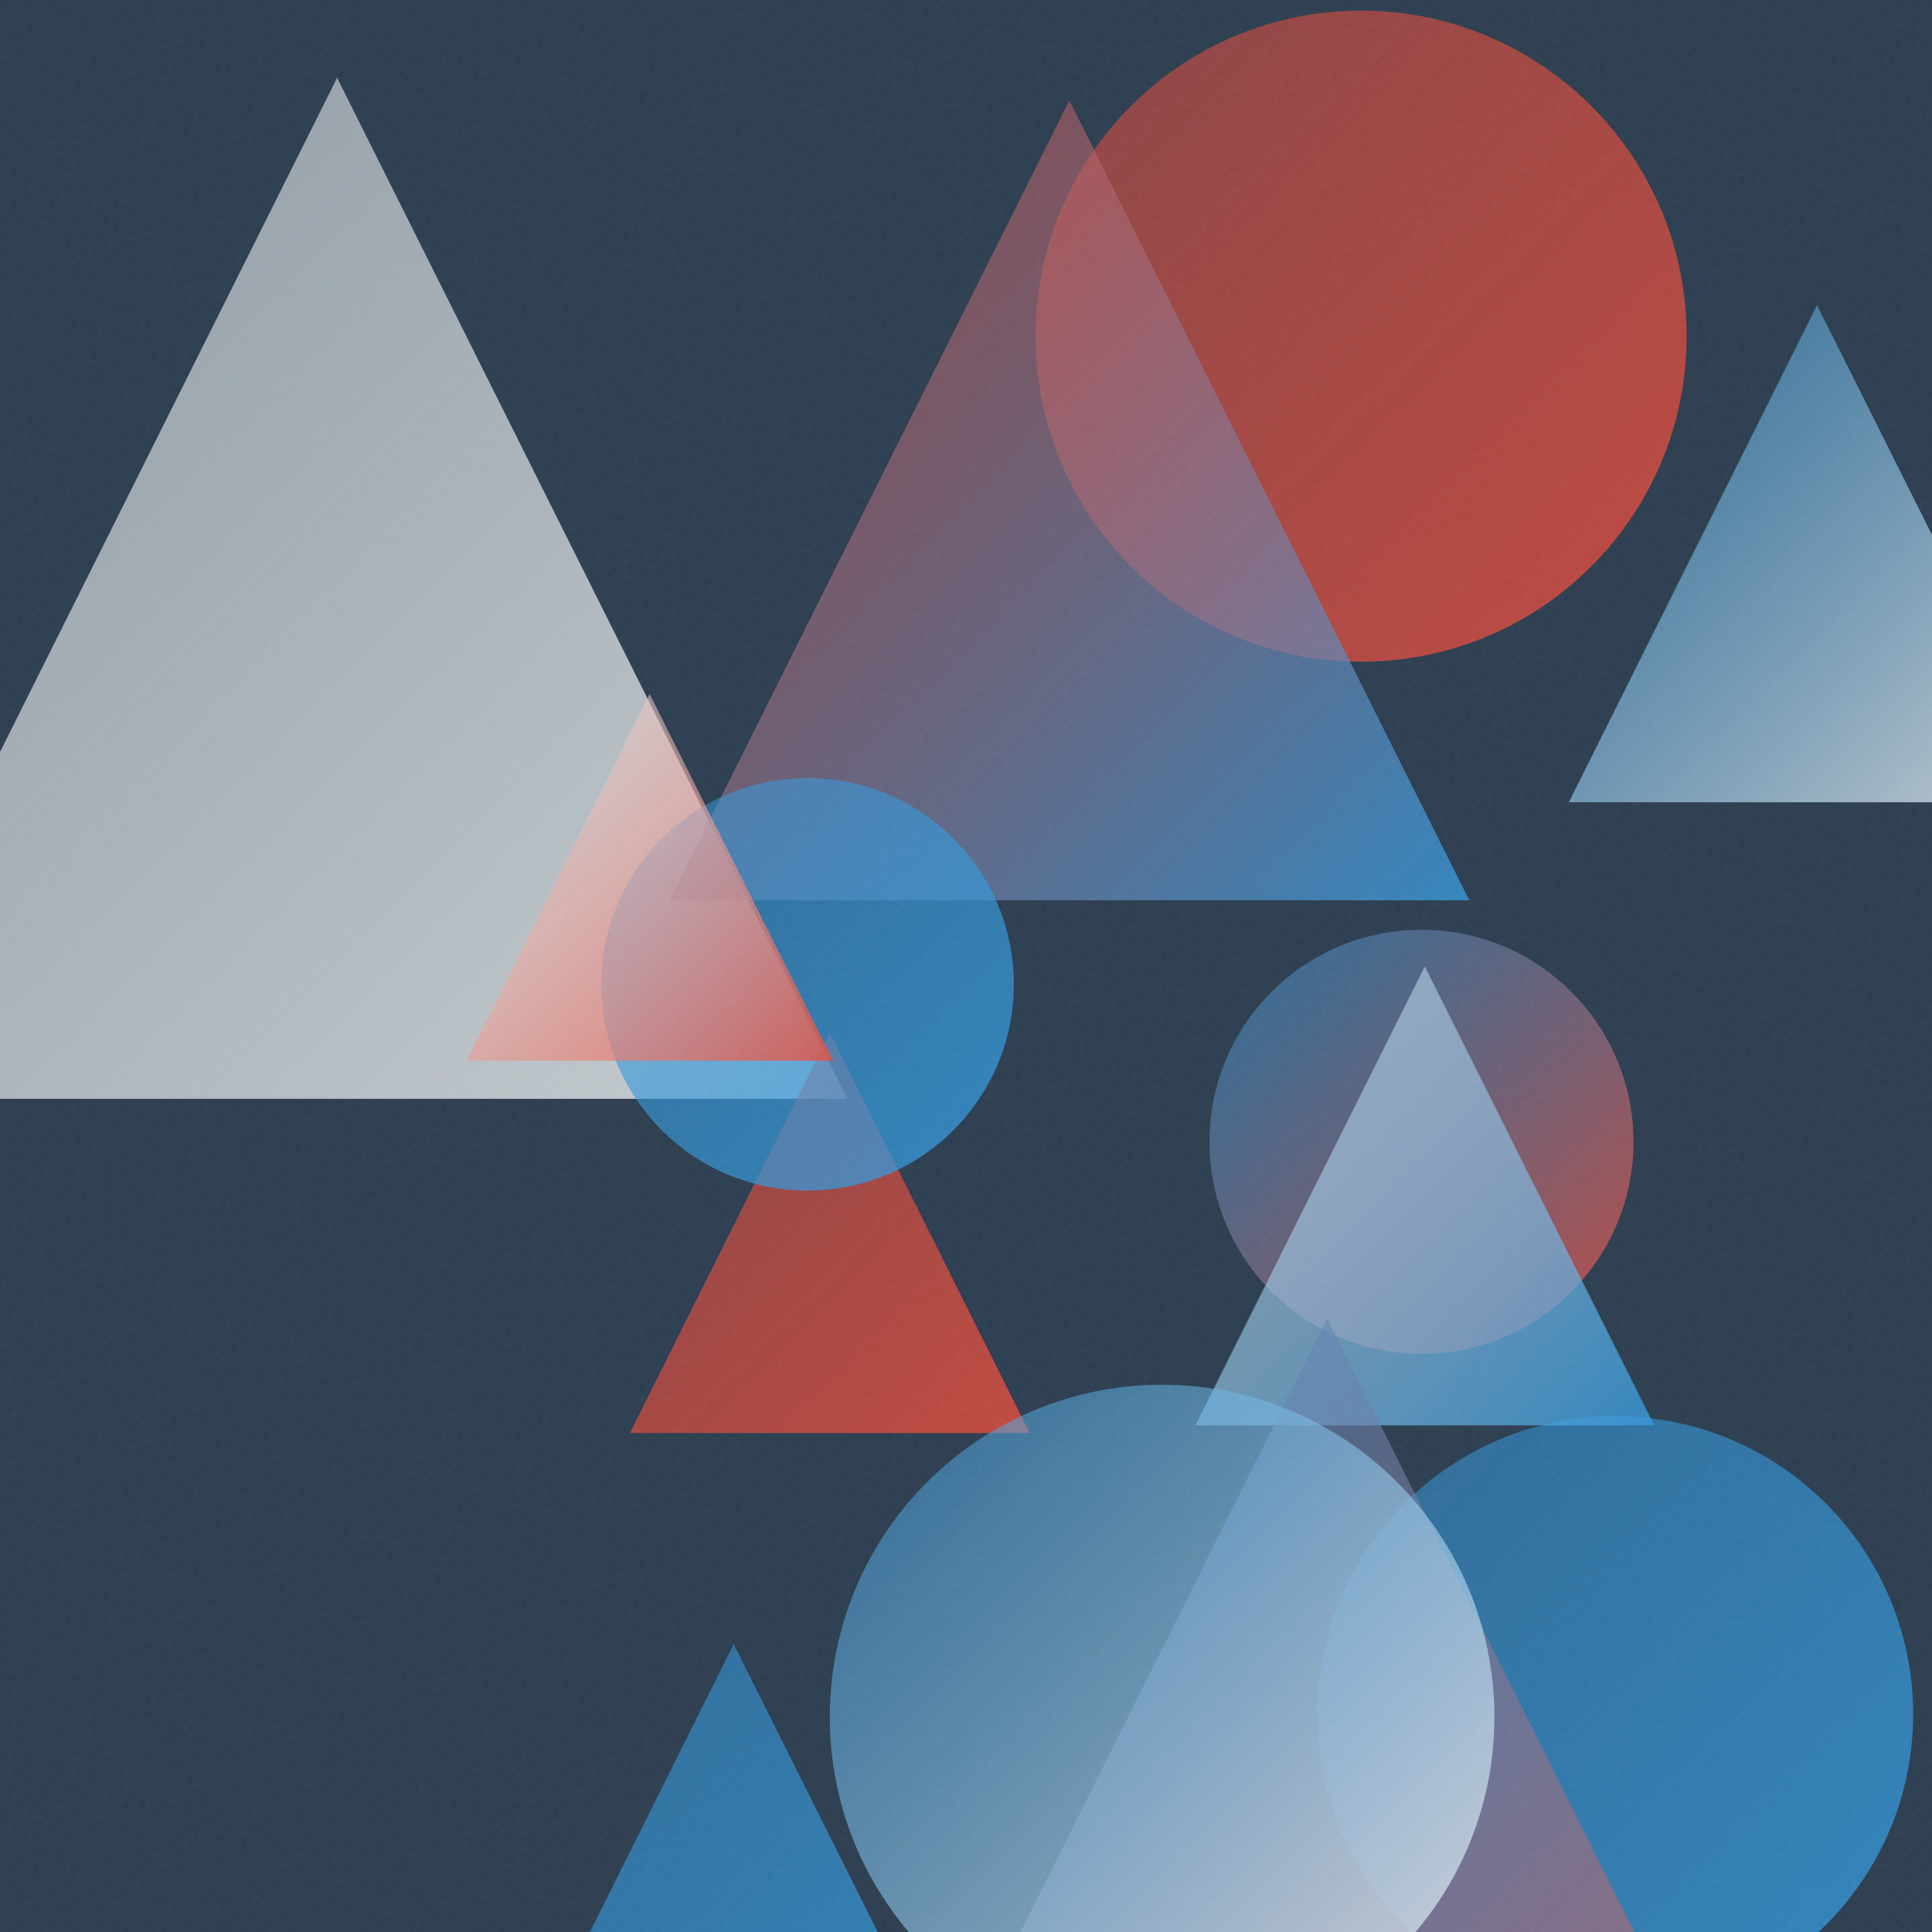
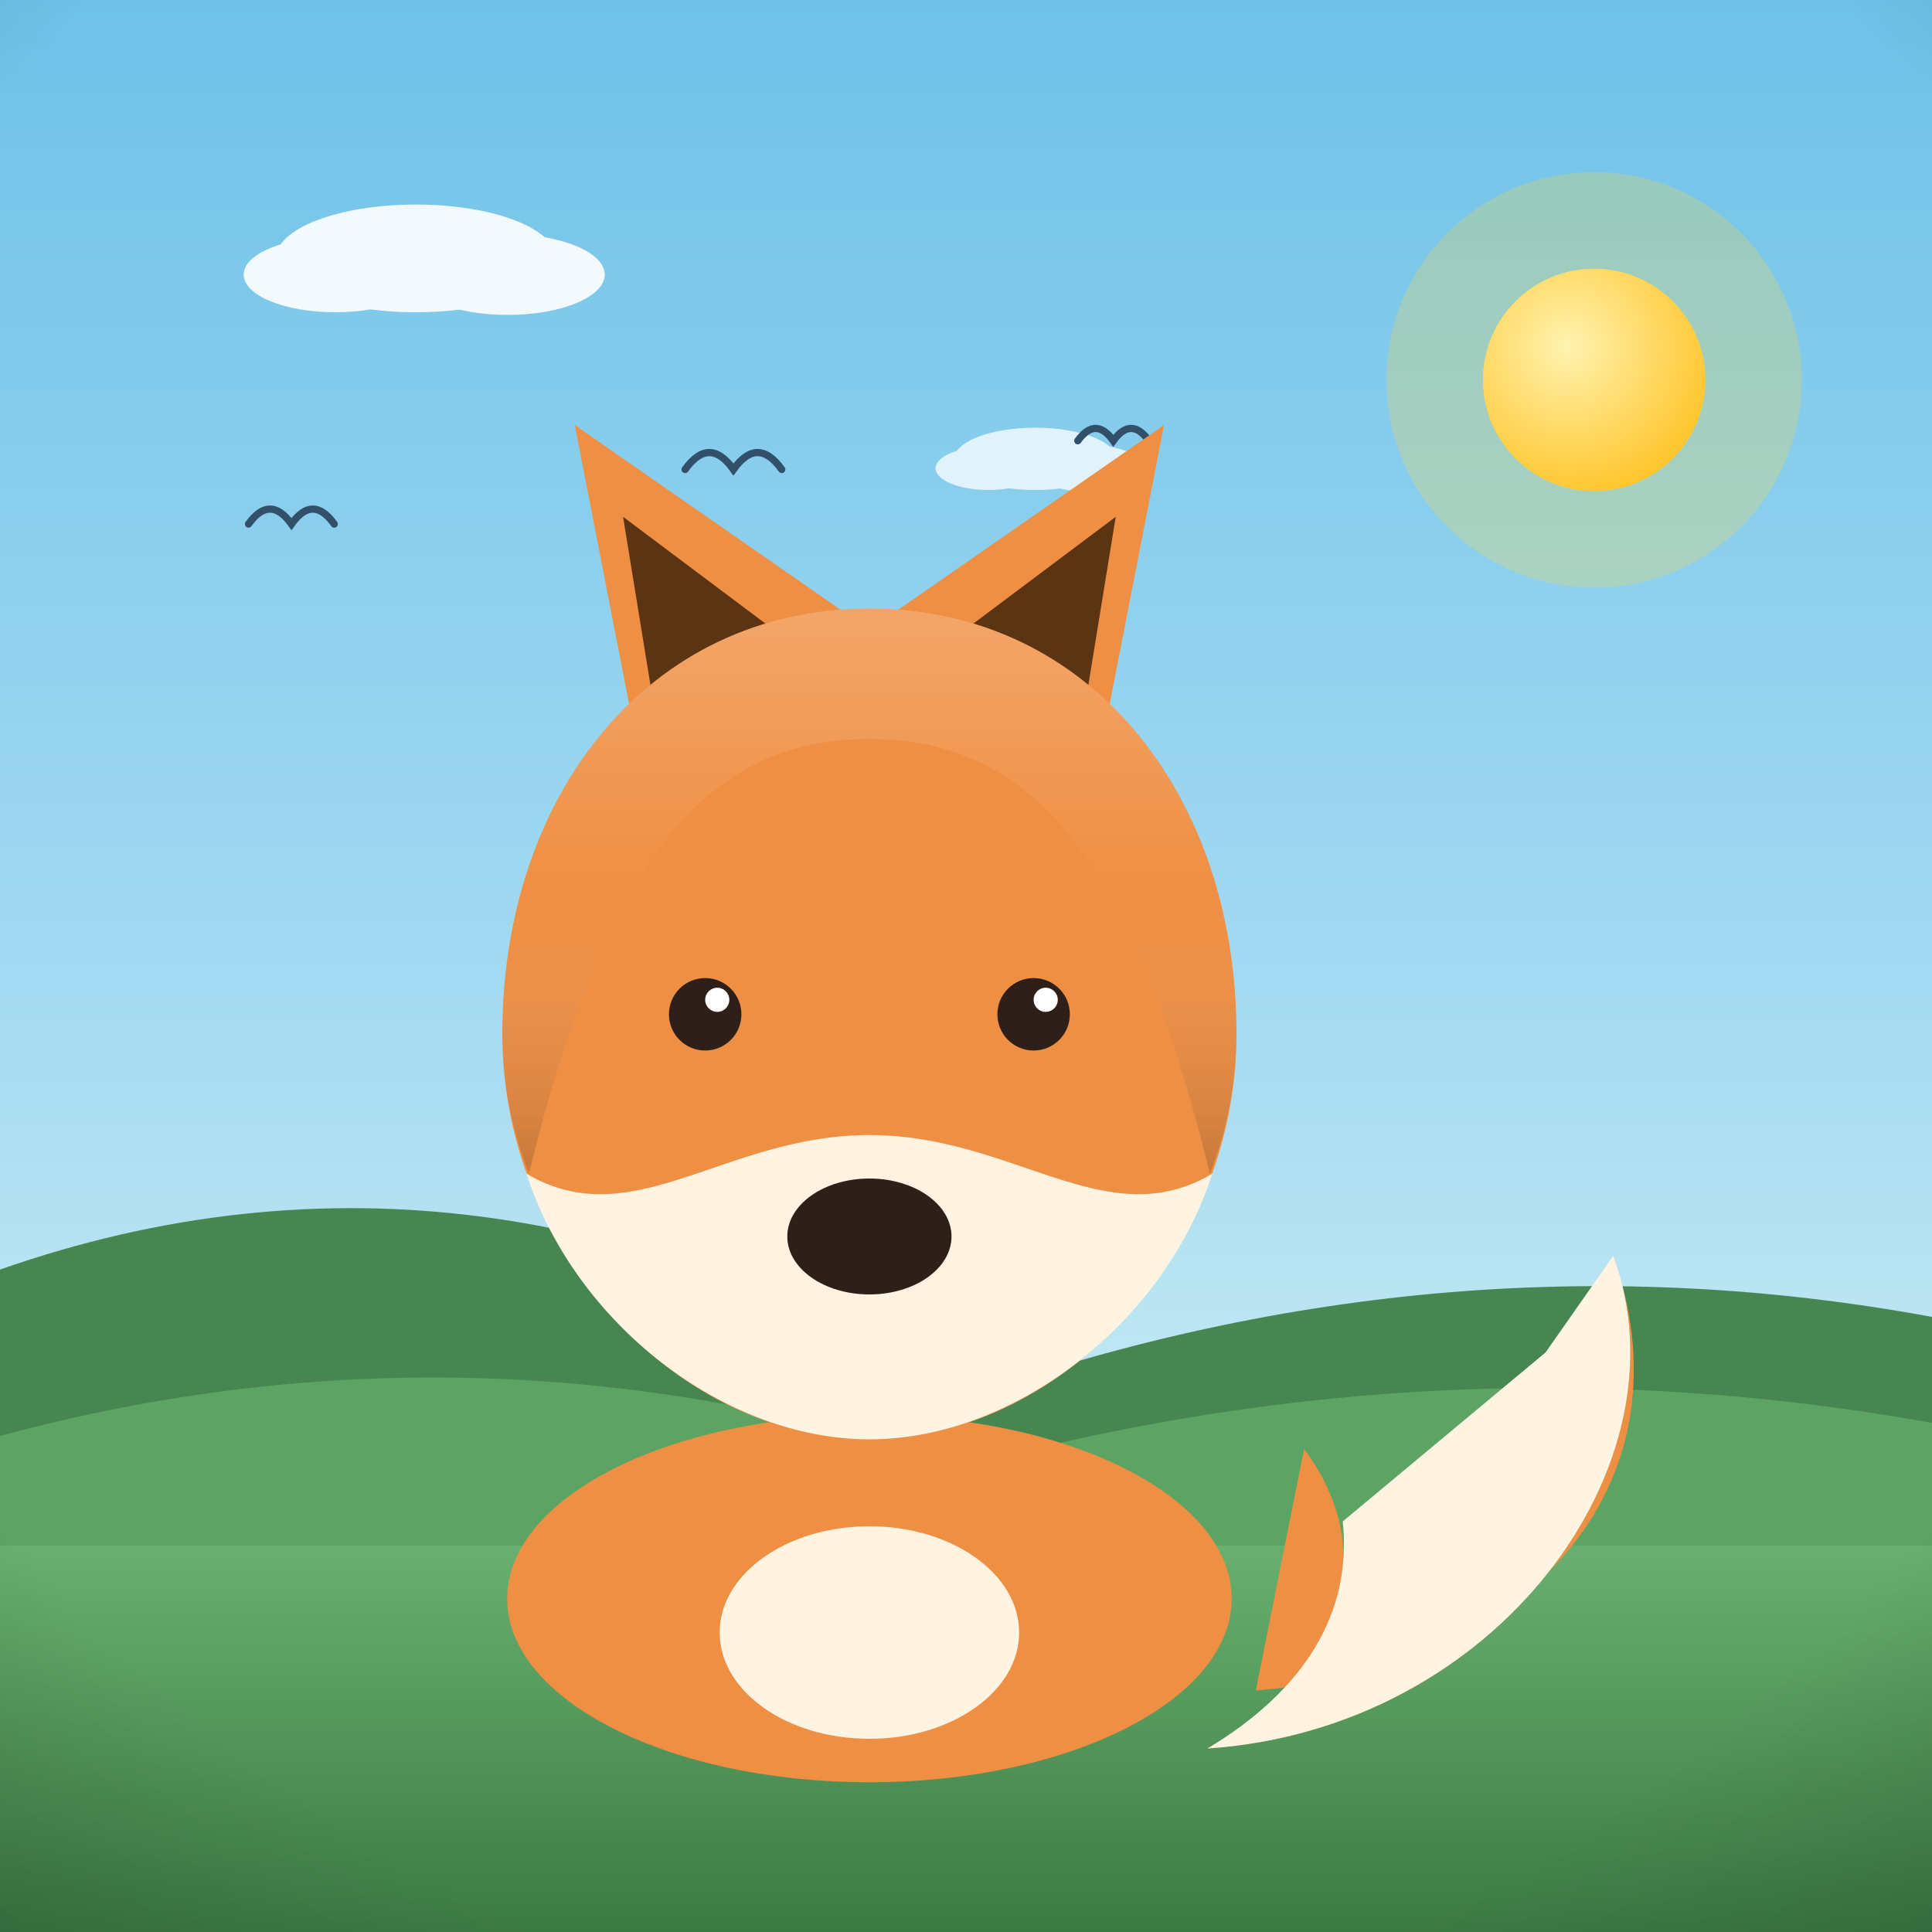
- <svg xmlns="http://www.w3.org/2000/svg" viewBox="0 0 400 400">
+ <svg xmlns="http://www.w3.org/2000/svg" viewBox="0 0 800 800">
  <defs>
-     <linearGradient id="g0" x1="214.5" y1="2.3" x2="349.2" y2="137.0" gradientUnits="userSpaceOnUse">
-       <stop offset="0" stop-color="#E74C3C" stop-opacity="0.5" />
-       <stop offset="1" stop-color="#E74C3C" stop-opacity="0.8" />
+     <linearGradient id="sky" x1="0" y1="0" x2="0" y2="1">
+       <stop offset="0" stop-color="#6ec1e8" />
+       <stop offset="0.55" stop-color="#a8dcf2" />
+       <stop offset="1" stop-color="#eafaf1" />
    </linearGradient>
-     <linearGradient id="g1" x1="272.7" y1="293.2" x2="396.0" y2="416.6" gradientUnits="userSpaceOnUse">
-       <stop offset="0" stop-color="#3498DB" stop-opacity="0.5" />
-       <stop offset="1" stop-color="#3498DB" stop-opacity="0.8" />
+     <radialGradient id="sunG" cx="0.38" cy="0.35" r="0.9">
+       <stop offset="0" stop-color="#fff3b0" />
+       <stop offset="1" stop-color="#ffb703" />
+     </radialGradient>
+     <linearGradient id="ground" x1="0" y1="0" x2="0" y2="1">
+       <stop offset="0" stop-color="#69b06f" />
+       <stop offset="1" stop-color="#3c7a44" />
    </linearGradient>
-     <linearGradient id="g2" x1="250.4" y1="192.5" x2="338.3" y2="280.4" gradientUnits="userSpaceOnUse">
-       <stop offset="0" stop-color="#3498DB" stop-opacity="0.5" />
-       <stop offset="1" stop-color="#E74C3C" stop-opacity="0.8" />
+     <linearGradient id="sea" x1="0" y1="0" x2="0" y2="1">
+       <stop offset="0" stop-color="#3d9bc4" />
+       <stop offset="1" stop-color="#1668a0" />
    </linearGradient>
-     <linearGradient id="g3" x1="247.5" y1="200.1" x2="342.5" y2="295.1" gradientUnits="userSpaceOnUse">
-       <stop offset="0" stop-color="#ECF0F1" stop-opacity="0.5" />
-       <stop offset="1" stop-color="#3498DB" stop-opacity="0.8" />
+     <linearGradient id="shade" x1="0" y1="0" x2="0" y2="1">
+       <stop offset="0" stop-color="#ffffff" stop-opacity="0.20" />
+       <stop offset="0.5" stop-color="#ffffff" stop-opacity="0" />
+       <stop offset="1" stop-color="#000000" stop-opacity="0.16" />
    </linearGradient>
-     <linearGradient id="g4" x1="-35.9" y1="16.1" x2="175.5" y2="227.5" gradientUnits="userSpaceOnUse">
-       <stop offset="0" stop-color="#ECF0F1" stop-opacity="0.5" />
-       <stop offset="1" stop-color="#ECF0F1" stop-opacity="0.8" />
-     </linearGradient>
-     <linearGradient id="g5" x1="100.1" y1="340.4" x2="203.8" y2="444.1" gradientUnits="userSpaceOnUse">
-       <stop offset="0" stop-color="#3498DB" stop-opacity="0.5" />
-       <stop offset="1" stop-color="#3498DB" stop-opacity="0.8" />
-     </linearGradient>
-     <linearGradient id="g6" x1="155.5" y1="273.0" x2="394.2" y2="511.6" gradientUnits="userSpaceOnUse">
-       <stop offset="0" stop-color="#3498DB" stop-opacity="0.5" />
-       <stop offset="1" stop-color="#E74C3C" stop-opacity="0.8" />
-     </linearGradient>
-     <linearGradient id="g7" x1="130.4" y1="213.9" x2="213.2" y2="296.7" gradientUnits="userSpaceOnUse">
-       <stop offset="0" stop-color="#E74C3C" stop-opacity="0.5" />
-       <stop offset="1" stop-color="#E74C3C" stop-opacity="0.8" />
-     </linearGradient>
-     <linearGradient id="g8" x1="324.8" y1="63.2" x2="427.7" y2="166.1" gradientUnits="userSpaceOnUse">
-       <stop offset="0" stop-color="#3498DB" stop-opacity="0.5" />
-       <stop offset="1" stop-color="#ECF0F1" stop-opacity="0.8" />
-     </linearGradient>
-     <linearGradient id="g9" x1="138.6" y1="20.8" x2="304.2" y2="186.4" gradientUnits="userSpaceOnUse">
-       <stop offset="0" stop-color="#E74C3C" stop-opacity="0.5" />
-       <stop offset="1" stop-color="#3498DB" stop-opacity="0.8" />
-     </linearGradient>
-     <linearGradient id="g10" x1="171.8" y1="286.8" x2="309.3" y2="424.3" gradientUnits="userSpaceOnUse">
-       <stop offset="0" stop-color="#3498DB" stop-opacity="0.5" />
-       <stop offset="1" stop-color="#ECF0F1" stop-opacity="0.8" />
-     </linearGradient>
-     <linearGradient id="g11" x1="124.5" y1="161.0" x2="209.9" y2="246.5" gradientUnits="userSpaceOnUse">
-       <stop offset="0" stop-color="#3498DB" stop-opacity="0.5" />
-       <stop offset="1" stop-color="#3498DB" stop-opacity="0.8" />
-     </linearGradient>
-     <linearGradient id="g12" x1="96.6" y1="143.7" x2="172.5" y2="219.6" gradientUnits="userSpaceOnUse">
-       <stop offset="0" stop-color="#ECF0F1" stop-opacity="0.5" />
-       <stop offset="1" stop-color="#E74C3C" stop-opacity="0.8" />
-     </linearGradient>
-     <filter id="n">
-       <feTurbulence type="fractalNoise" baseFrequency="0.9" numOctaves="2" stitchTiles="stitch" />
-       <feColorMatrix type="saturate" values="0" />
-     </filter>
+     <radialGradient id="vig" cx="0.5" cy="0.42" r="0.85">
+       <stop offset="0.72" stop-color="#000000" stop-opacity="0" />
+       <stop offset="1" stop-color="#000000" stop-opacity="0.20" />
+     </radialGradient>
  </defs>
-   <rect width="400" height="400" fill="#2C3E50" />
-   <circle cx="281.8" cy="69.6" r="67.4" fill="url(#g0)" />
-   <circle cx="334.4" cy="354.9" r="61.7" fill="url(#g1)" />
-   <circle cx="294.3" cy="236.4" r="43.9" fill="url(#g2)" />
-   <path d="M 295.0 200.1 L 342.5 295.1 L 247.5 295.1 Z" fill="url(#g3)" />
-   <path d="M 69.8 16.1 L 175.5 227.5 L -35.9 227.5 Z" fill="url(#g4)" />
-   <path d="M 151.9 340.4 L 203.8 444.1 L 100.1 444.1 Z" fill="url(#g5)" />
-   <path d="M 274.8 273.0 L 394.2 511.6 L 155.5 511.6 Z" fill="url(#g6)" />
-   <path d="M 171.8 213.9 L 213.2 296.7 L 130.4 296.7 Z" fill="url(#g7)" />
-   <path d="M 376.2 63.2 L 427.7 166.1 L 324.8 166.1 Z" fill="url(#g8)" />
-   <path d="M 221.4 20.8 L 304.2 186.4 L 138.6 186.4 Z" fill="url(#g9)" />
-   <circle cx="240.6" cy="355.5" r="68.8" fill="url(#g10)" />
-   <circle cx="167.2" cy="203.8" r="42.7" fill="url(#g11)" />
-   <path d="M 134.5 143.7 L 172.5 219.6 L 96.6 219.6 Z" fill="url(#g12)" />
-   <rect width="400" height="400" filter="url(#n)" opacity="0.05" />
+   <rect width="800" height="800" fill="url(#sky)" />
+   <circle cx="660.1" cy="157.3" r="86" fill="#ffd93d" opacity="0.25" />
+   <circle cx="660.1" cy="157.3" r="46" fill="#ffd93d" />
+   <circle cx="660.1" cy="157.3" r="46" fill="url(#sunG)" />
+   <g fill="#ffffff" opacity="0.9">
+     <ellipse cx="172.2" cy="107" rx="58" ry="22.3" />
+     <ellipse cx="138.8" cy="113.7" rx="37.9" ry="15.6" />
+     <ellipse cx="210.2" cy="113.7" rx="40.2" ry="16.7" />
+   </g>
+   <g fill="#ffffff" opacity="0.75">
+     <ellipse cx="428.7" cy="190" rx="33.5" ry="12.9" />
+     <ellipse cx="409.3" cy="193.9" rx="21.9" ry="9" />
+     <ellipse cx="450.6" cy="193.9" rx="23.2" ry="9.7" />
+   </g>
+   <path d="M0 684 L0 525.7 Q 200 455.7 400 578.4 Q 600 508.4 800 545.3 L800 684 Z" fill="#478551" />
+   <path d="M0 730 L0 594.6 Q 200 540.6 400 607.1 Q 600 553.1 800 589.2 L800 730 Z" fill="#5da464" />
+   <rect y="640" width="800" height="160" fill="url(#ground)" />
+   <path d="M 283.7 194.4 Q 293.7 180.4 303.7 194.4 Q 313.7 180.4 323.7 194.4" fill="none" stroke="#33506b" stroke-width="3" stroke-linecap="round" />
+   <path d="M 102.9 217 Q 111.8 204.6 120.7 217 Q 129.5 204.6 138.4 217" fill="none" stroke="#33506b" stroke-width="3" stroke-linecap="round" />
+   <path d="M 446.3 182.5 Q 453.7 172.3 461 182.5 Q 468.4 172.3 475.7 182.5" fill="none" stroke="#33506b" stroke-width="3" stroke-linecap="round" />
+   <g transform="translate(400 0) scale(1 1) translate(-400 0)">
+     <path d="M520 700 C 640 690 700 610 668 520 C 700 606 620 716 500 724 C 560 690 570 640 540 600 Z" fill="#ef8f43" />
+     <path d="M668 520 C 700 606 620 716 500 724 C 540 700 560 668 556 630 L 640 560 Z" fill="#fff3e2" />
+     <ellipse cx="360" cy="662" rx="150" ry="76" fill="#ef8f43" />
+     <ellipse cx="360" cy="676" rx="62" ry="44" fill="#fff3e2" />
+     <path d="M268 330 L238 176 L356 258 Z" fill="#ef8f43" />
+     <path d="M452 330 L482 176 L364 258 Z" fill="#ef8f43" />
+     <path d="M272 300 L258 214 L322 262 Z" fill="#5b3413" />
+     <path d="M448 300 L462 214 L398 262 Z" fill="#5b3413" />
+     <path d="M360 252 C 268 252 208 330 208 428 C 208 520 282 596 360 596 C 438 596 512 520 512 428 C 512 330 452 252 360 252 Z" fill="#ef8f43" />
+     <path d="M360 596 C 300 596 238 548 218 486 C 262 512 300 470 360 470 C 420 470 458 512 502 486 C 482 548 420 596 360 596 Z" fill="#fff3e2" />
+     <ellipse cx="360" cy="512" rx="34" ry="24" fill="#2e2019" />
+     <circle cx="292" cy="420" r="15" fill="#2e2019" />
+     <circle cx="428" cy="420" r="15" fill="#2e2019" />
+     <circle cx="297" cy="414" r="5" fill="#ffffff" />
+     <circle cx="433" cy="414" r="5" fill="#ffffff" />
+     <path d="M208 428 C 208 330 268 252 360 252 C 452 252 512 330 512 428 C 512 448 508 468 501 486 C 470 360 430 306 360 306 C 290 306 250 360 219 486 C 212 468 208 448 208 428 Z" fill="url(#shade)" />
+   </g>
+   <rect width="800" height="800" fill="url(#vig)" />
</svg>
